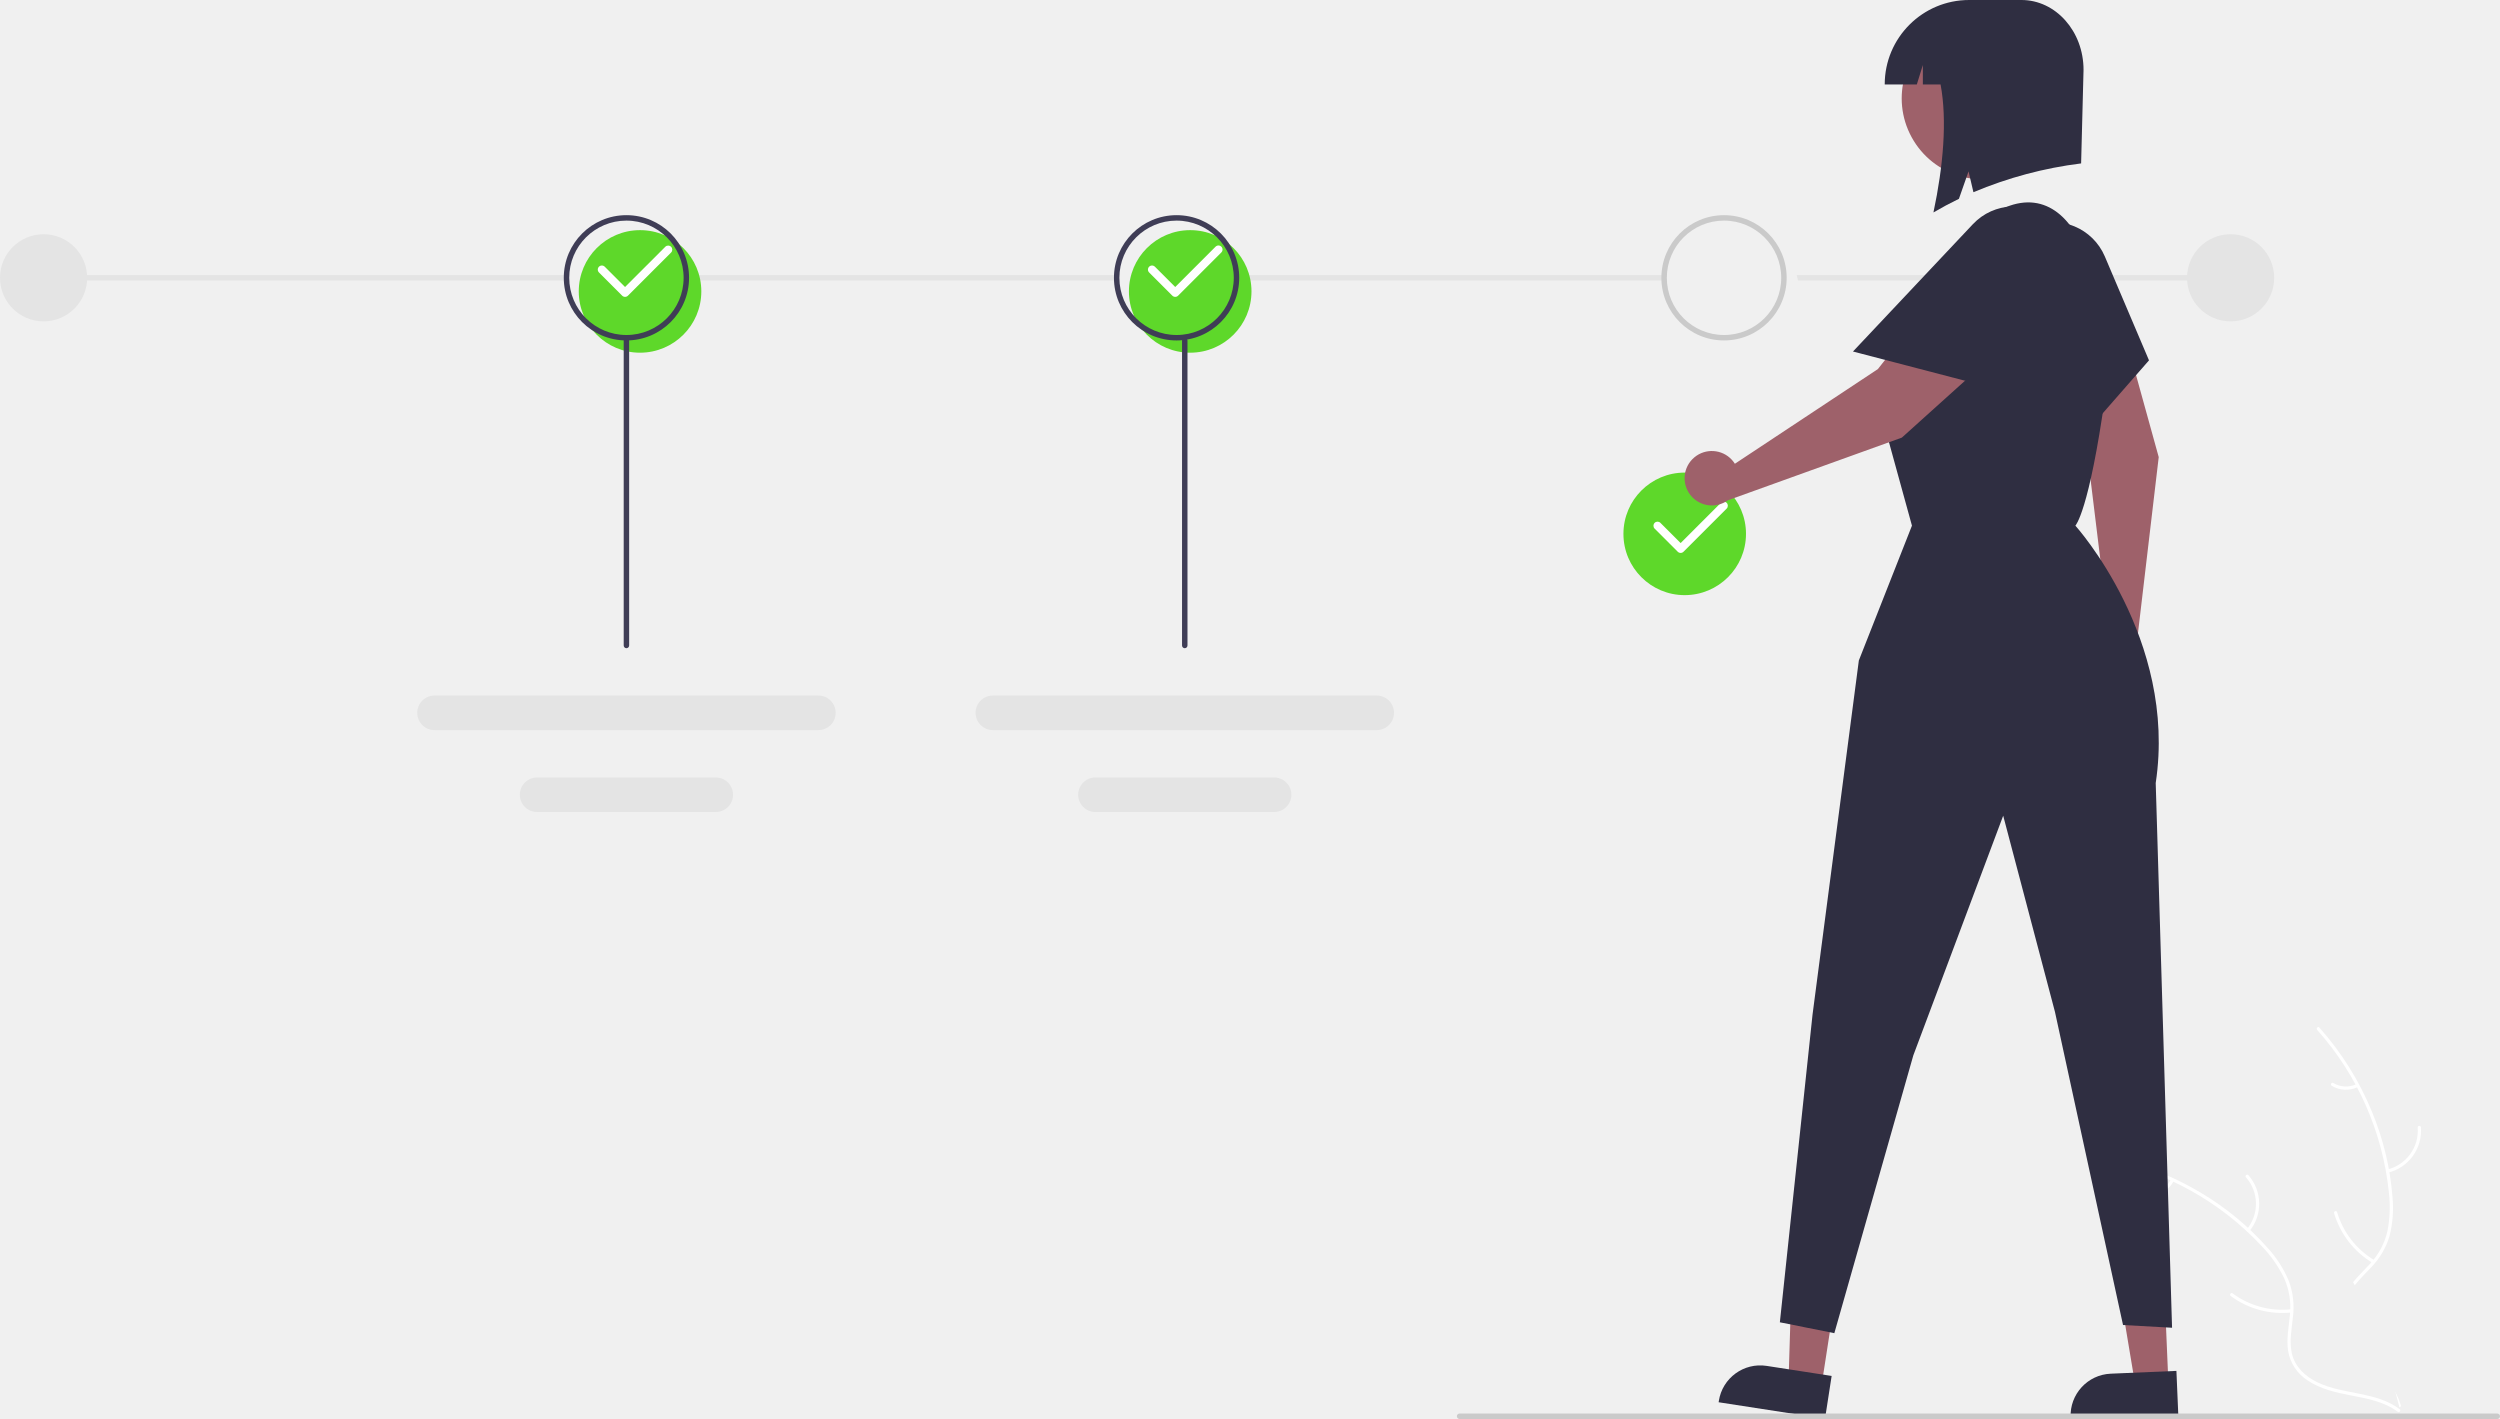
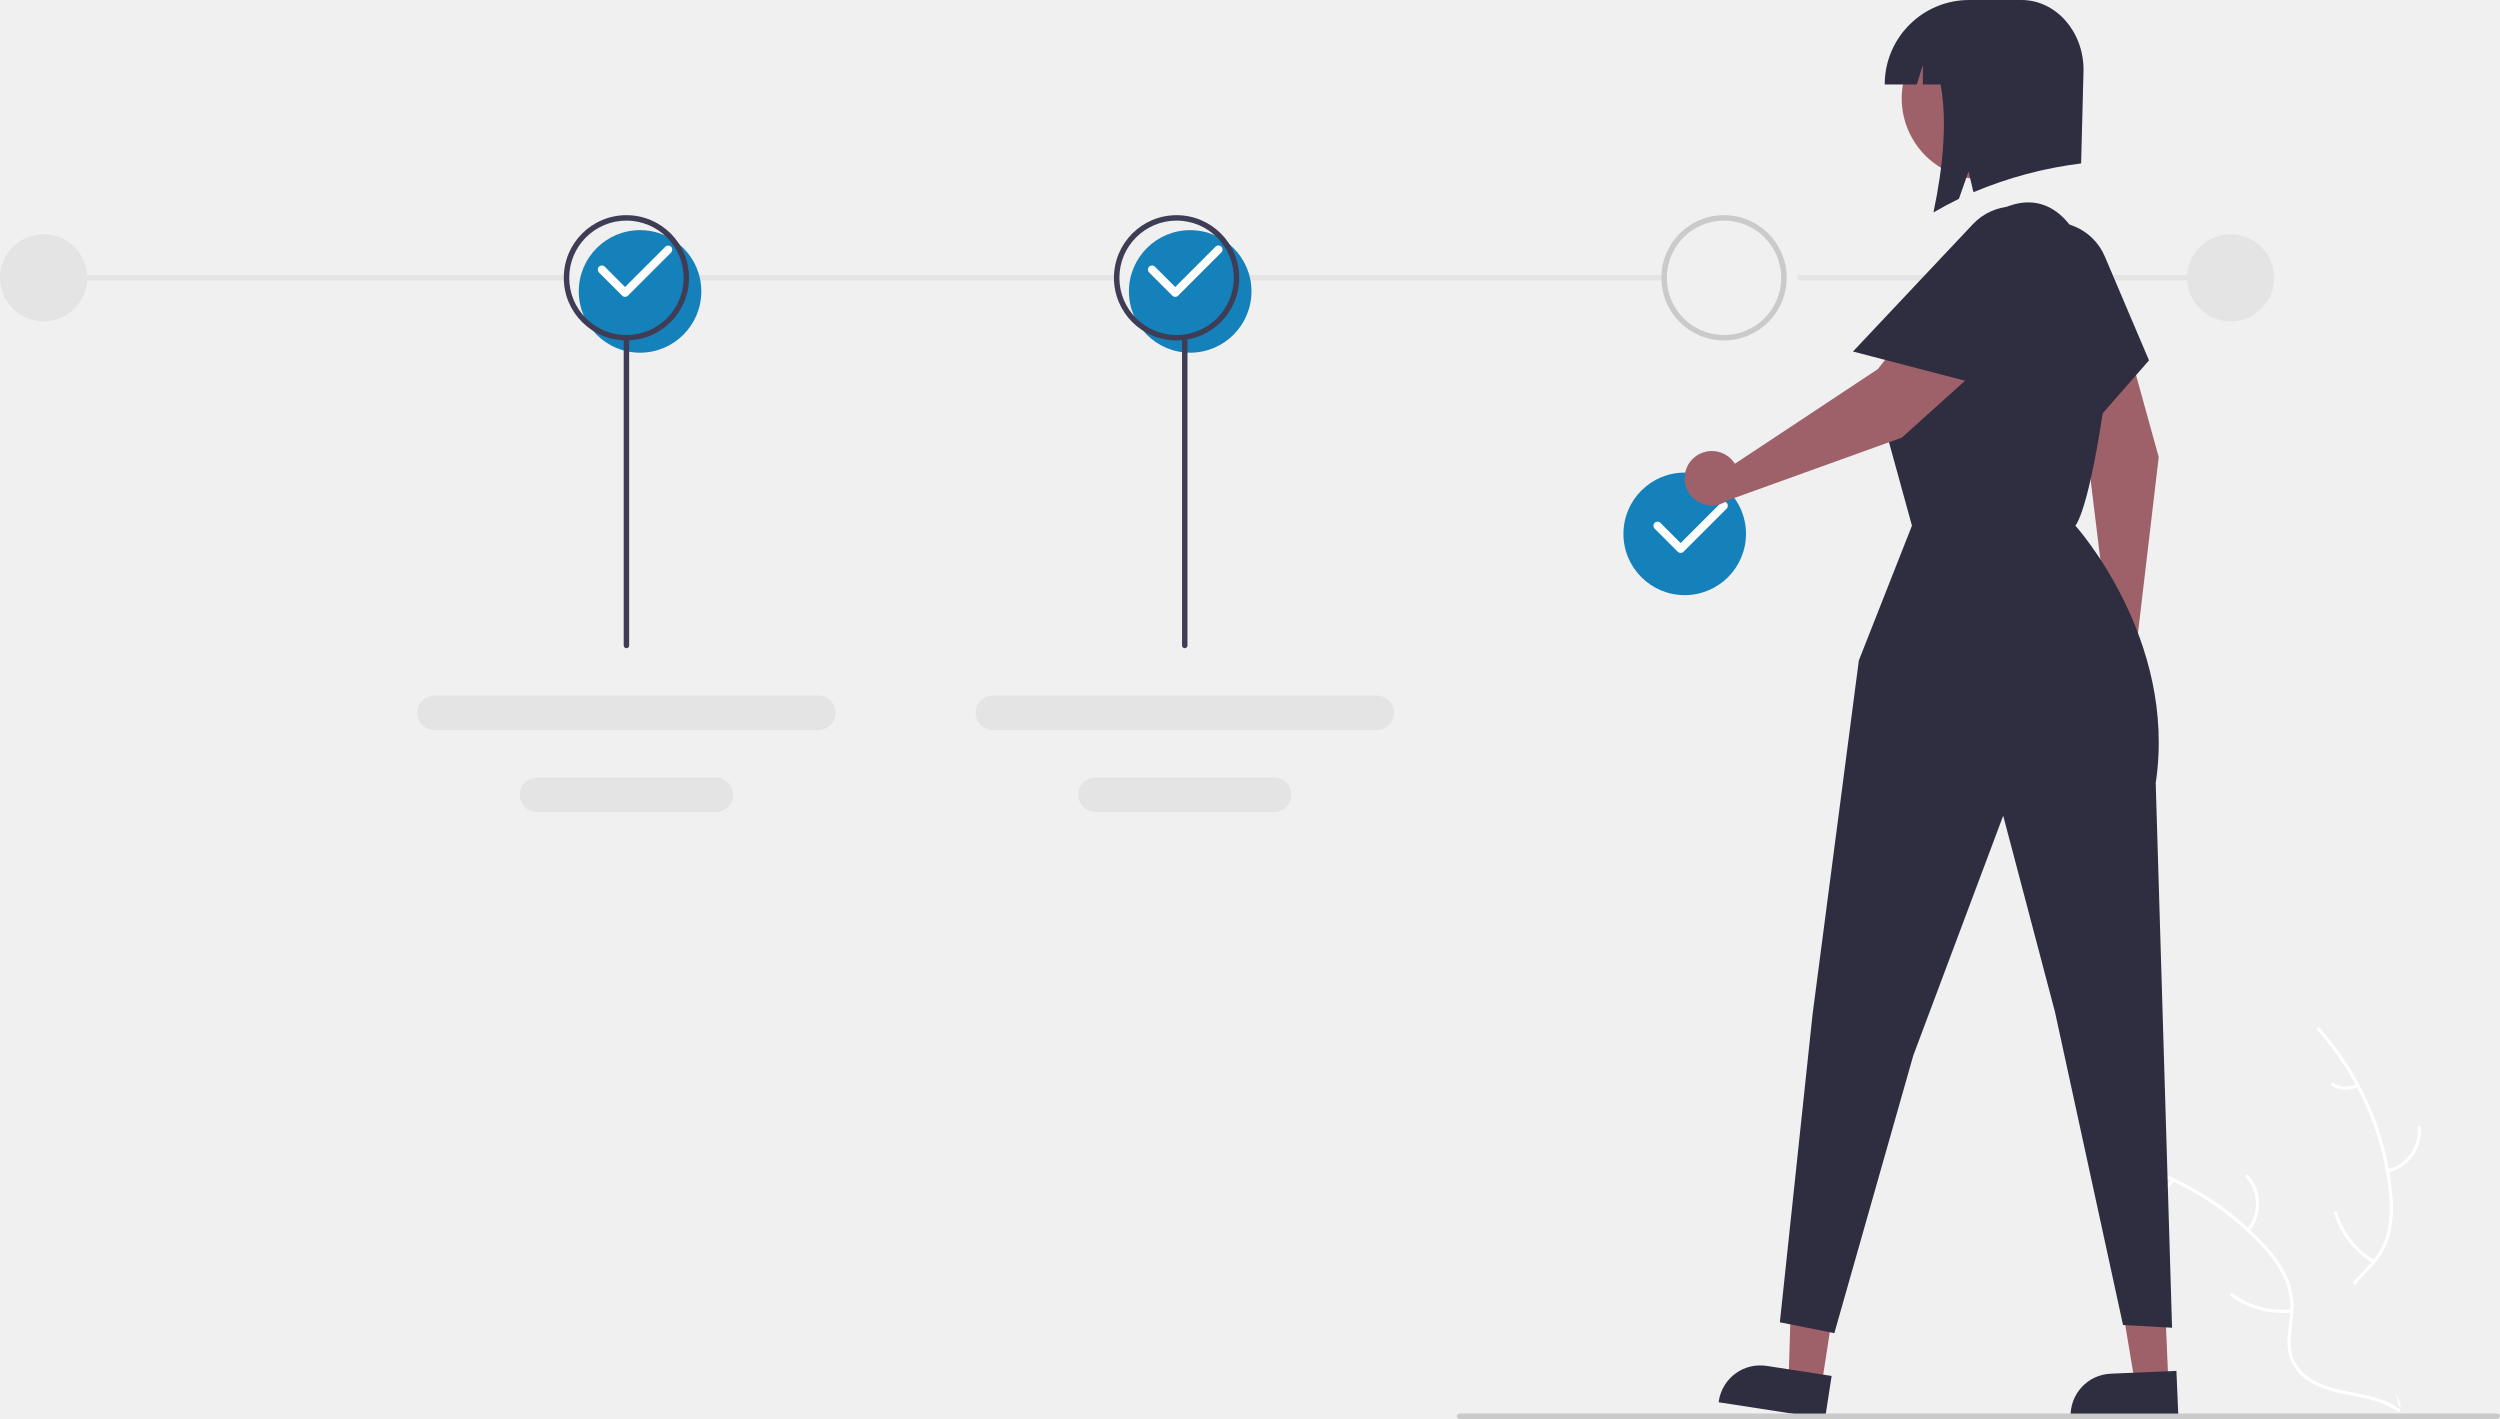
<svg xmlns="http://www.w3.org/2000/svg" data-name="Layer 1" width="917.909" height="521" viewBox="0 0 917.909 521">
  <path d="M1037.376,628.795c-3.318-26.678-19.851-52.964-45.294-61.646a123.863,123.863,0,0,1-.006,85.04c-3.91,10.575-9.359,21.93-5.682,32.589,2.288,6.632,7.886,11.706,14.142,14.878,6.257,3.173,13.202,4.685,20.059,6.167l1.35,1.116C1032.83,682.359,1040.693,655.473,1037.376,628.795Z" transform="translate(-141.0453 -189.5)" fill="#f0f0f0" />
  <path d="M991.829,567.654a105.87,105.87,0,0,1,26.319,59.583,45.591,45.591,0,0,1-.519,14.275,26.149,26.149,0,0,1-6.503,12.128c-2.931,3.221-6.303,6.175-8.4,10.052a16.011,16.011,0,0,0-.782,13.071c1.852,5.311,5.501,9.64,9.218,13.749,4.126,4.563,8.484,9.236,10.238,15.285.213.733,1.337.36,1.125-.371-3.051-10.524-13.268-16.502-18.14-25.981-2.273-4.423-3.228-9.558-1.096-14.227,1.864-4.083,5.338-7.133,8.334-10.368a27.903,27.903,0,0,0,6.801-11.622,42.148,42.148,0,0,0,1.066-14.203,102.712,102.712,0,0,0-7.502-31.213A107.747,107.747,0,0,0,992.613,566.765c-.507-.567-1.287.325-.784.889Z" transform="translate(-141.0453 -189.5)" fill="#fff" />
  <path d="M1017.829,620.067a15.884,15.884,0,0,0,12.091-16.639c-.06-.76-1.244-.702-1.184.059A14.708,14.708,0,0,1,1017.458,618.942c-.742.176-.366,1.3.371,1.125Z" transform="translate(-141.0453 -189.5)" fill="#fff" />
  <path d="M1012.827,652.204a30.615,30.615,0,0,1-13.671-17.632c-.215-.732-1.34-.36-1.125.371a31.844,31.844,0,0,0,14.264,18.319c.657.39,1.186-.671.533-1.058Z" transform="translate(-141.0453 -189.5)" fill="#fff" />
  <path d="M1006.248,587.558a8.991,8.991,0,0,1-8.52-.433c-.652-.398-1.18.663-.533,1.058a10.075,10.075,0,0,0,9.425.499.612.612,0,0,0,.377-.748.595.595,0,0,0-.748-.377Z" transform="translate(-141.0453 -189.5)" fill="#fff" />
  <path d="M914.528,614.8c.4.26.8.52,1.2.79A118.408,118.408,0,0,1,930.868,627.41c.37.33.74.67,1.1,1.01A124.827,124.827,0,0,1,959.078,665.53a121.222,121.222,0,0,1,6.64,17.18c2.45,8.13,4.46,17.14,9.31,23.79a20.795,20.795,0,0,0,1.62,2h43.83c.1-.05.2-.09.3-.14l1.75.08c-.07-.31-.15-.63-.22-.94-.04-.18-.09-.36-.13-.54-.03-.12-.06-.24-.08-.35-.01-.04-.02-.08-.03-.11-.02-.11-.05-.21-.07-.31q-.66-2.685-1.36-5.37c0-.01,0-.01-.01-.02-3.59-13.63-8.35-27.08-15-39.38-.2-.37-.4-.75-.62-1.12a115.673,115.673,0,0,0-10.39-15.76,102.26,102.26,0,0,0-6.81-7.79A85.037,85.037,0,0,0,966.528,620.81c-15.72-8.3-33.92-11.48-50.72-6.41C915.378,614.53,914.958,614.66,914.528,614.8Z" transform="translate(-141.0453 -189.5)" fill="#f0f0f0" />
  <path d="M914.627,615.356a105.87,105.87,0,0,1,56.888,31.728,45.591,45.591,0,0,1,8.181,11.71,26.148,26.148,0,0,1,2.109,13.599c-.401,4.336-1.314,8.725-.655,13.084a16.011,16.011,0,0,0,7.245,10.907c4.676,3.126,10.197,4.385,15.638,5.429,6.042,1.159,12.335,2.267,17.377,6.04.611.457,1.285-.517.675-.974-8.773-6.566-20.529-5.188-30.126-9.823-4.478-2.163-8.332-5.688-9.441-10.699-.97-4.382-.033-8.909.412-13.296a27.903,27.903,0,0,0-1.567-13.374,42.148,42.148,0,0,0-7.7-11.981A102.713,102.713,0,0,0,948.88,627.3a107.747,107.747,0,0,0-34.163-13.126c-.746-.148-.832,1.035-.091,1.182Z" transform="translate(-141.0453 -189.5)" fill="#fff" />
  <path d="M966.942,641.551a15.884,15.884,0,0,0-.364-20.565c-.506-.57-1.416.189-.91.76a14.708,14.708,0,0,1,.299,19.13c-.486.587.491,1.259.974.675Z" transform="translate(-141.0453 -189.5)" fill="#fff" />
  <path d="M982.297,670.222a30.615,30.615,0,0,1-21.531-5.847c-.613-.455-1.286.519-.675.974a31.844,31.844,0,0,0,22.418,6.039c.759-.084.543-1.25-.212-1.166Z" transform="translate(-141.0453 -189.5)" fill="#fff" />
  <path d="M938.122,622.567a8.991,8.991,0,0,1-7.064,4.785c-.76.075-.543,1.24.212,1.166a10.075,10.075,0,0,0,7.826-5.276.612.612,0,0,0-.15-.824.595.595,0,0,0-.824.15Z" transform="translate(-141.0453 -189.5)" fill="#fff" />
  <circle cx="16" cy="102" r="16" fill="#e4e4e4" />
  <circle cx="819" cy="102" r="16" fill="#e4e4e4" />
  <rect x="654.882" y="101" width="169.118" height="2" fill="#e4e4e4" />
  <rect x="454.094" y="101" width="156.283" height="2" fill="#e4e4e4" />
  <rect x="251.984" y="101" width="157.606" height="2" fill="#e4e4e4" />
  <rect x="16" y="101" width="191.669" height="2" fill="#e4e4e4" />
-   <path d="M376.045,319a22.5,22.5,0,1,1,22.5-22.5A22.525,22.525,0,0,1,376.045,319Z" transform="translate(-141.0453 -189.5)" fill="#5ed82a" />
+   <path d="M376.045,319a22.5,22.5,0,1,1,22.5-22.5A22.525,22.525,0,0,1,376.045,319Z" transform="translate(-141.0453 -189.5)" fill="#1481BA" />
  <path d="M371.045,314.5a23,23,0,1,1,23-23A23.026,23.026,0,0,1,371.045,314.5Zm0-44a21,21,0,1,0,21,21A21.024,21.024,0,0,0,371.045,270.5Z" transform="translate(-141.0453 -189.5)" fill="#3f3d56" />
  <path d="M370.545,298.5a1.5,1.5,0,0,1-1.061-.439l-8.5-8.5a1.5,1.5,0,1,1,2.121-2.121l7.439,7.439L385.339,280.085a1.5,1.5,0,0,1,2.121,2.121l-15.854,15.854A1.5,1.5,0,0,1,370.545,298.5Z" transform="translate(-141.0453 -189.5)" fill="#fff" />
-   <path d="M578.045,319a22.5,22.5,0,1,1,22.5-22.5A22.525,22.525,0,0,1,578.045,319Z" transform="translate(-141.0453 -189.5)" fill="#5ed82a" />
+   <path d="M578.045,319a22.5,22.5,0,1,1,22.5-22.5A22.525,22.525,0,0,1,578.045,319Z" transform="translate(-141.0453 -189.5)" fill="#1481BA" />
  <path d="M573.045,314.5a23,23,0,1,1,23-23A23.026,23.026,0,0,1,573.045,314.5Zm0-44a21,21,0,1,0,21,21A21.024,21.024,0,0,0,573.045,270.5Z" transform="translate(-141.0453 -189.5)" fill="#3f3d56" />
  <path d="M572.545,298.5a1.5,1.5,0,0,1-1.061-.439l-8.5-8.5a1.5,1.5,0,1,1,2.121-2.121l7.439,7.439L587.339,280.085a1.5,1.5,0,1,1,2.121,2.121l-15.854,15.854A1.5,1.5,0,0,1,572.545,298.5Z" transform="translate(-141.0453 -189.5)" fill="#fff" />
  <path d="M779.045,319a22.5,22.5,0,1,1,22.5-22.5A22.525,22.525,0,0,1,779.045,319Z" transform="translate(-141.0453 -189.5)" fill="#f0f0f0" />
  <path d="M774.045,314.5a23,23,0,1,1,23-23A23.026,23.026,0,0,1,774.045,314.5Zm0-44a21,21,0,1,0,21,21A21.024,21.024,0,0,0,774.045,270.5Z" transform="translate(-141.0453 -189.5)" fill="#cacaca" />
-   <path d="M759.612,408.016a22.5,22.5,0,1,1,22.5-22.5A22.525,22.525,0,0,1,759.612,408.016Z" transform="translate(-141.0453 -189.5)" fill="#5ed82a" />
+   <path d="M759.612,408.016a22.5,22.5,0,1,1,22.5-22.5A22.525,22.525,0,0,1,759.612,408.016Z" transform="translate(-141.0453 -189.5)" fill="#1481BA" />
  <path d="M758.112,392.516a1.5,1.5,0,0,1-1.061-.439l-8.5-8.5a1.5,1.5,0,0,1,2.121-2.121l7.439,7.439,14.794-14.794a1.5,1.5,0,0,1,2.121,2.121l-15.854,15.854A1.5,1.5,0,0,1,758.112,392.516Z" transform="translate(-141.0453 -189.5)" fill="#fff" />
  <polygon points="668.809 508.674 656.694 506.801 658.155 459.177 676.036 461.942 668.809 508.674" fill="#9e616a" />
  <path d="M811.129,710.396l-39.066-6.041.076-.494a15.387,15.387,0,0,1,17.557-12.855l.001 0,23.86,3.69Z" transform="translate(-141.0453 -189.5)" fill="#2f2e41" />
  <polygon points="796.146 507.474 783.898 507.996 776.056 460.999 794.134 460.229 796.146 507.474" fill="#9e616a" />
  <path d="M940.822,708.714l-39.495,1.682-.021-.5a15.387,15.387,0,0,1,14.717-16.028l.001,0,24.122-1.028Z" transform="translate(-141.0453 -189.5)" fill="#2f2e41" />
  <path d="M913.076,416.794a10.024,10.024,0,0,1,1.768-.329l-7.636-62.501L881.298,299.096a15.08,15.08,0,0,1,26.241-14.718l0,0a118.971,118.971,0,0,1,15.225,33.596L933.649,357.331l-7.96,67.493a9.997,9.997,0,1,1-12.614-8.03Z" transform="translate(-141.0453 -189.5)" fill="#9e616a" />
  <path d="M875.194,298.98A20.802,20.802,0,0,1,913.862,283.666l16.216,38.142-32.734,37.447Z" transform="translate(-141.0453 -189.5)" fill="#2f2e41" />
  <path d="M850.045,305.5l22-37,0,0c15.197-9.936,27.7-3.439,34.365,13.45,5.808,14.716,10.316,33.333,7.635,52.55-6.006,43.046-11,48-11,48s37.5,41.5,29.5,94.5l6,200-18-1-25-115-19-72-33,88-29,102-20-4,12-113,17-130,19.5-49.5-9.5-34.5S822.545,324,850.045,305.5Z" transform="translate(-141.0453 -189.5)" fill="#2f2e41" />
  <path d="M776.939,358.344a10.024,10.024,0,0,1,1.084,1.434L830.526,325.021l37.51-47.694A15.08,15.08,0,0,1,892.928,294.226l0,0a118.971,118.971,0,0,1-23.253,28.631l-30.346,27.323-63.937,23.035a9.997,9.997,0,1,1,1.548-14.872Z" transform="translate(-141.0453 -189.5)" fill="#9e616a" />
  <path d="M865.413,271.814a20.802,20.802,0,0,1,30.978,27.751l-26.877,31.55-48.126-12.553Z" transform="translate(-141.0453 -189.5)" fill="#2f2e41" />
  <circle cx="869.016" cy="225.618" r="29.729" transform="translate(-142.7709 254.9806) rotate(-28.66318)" fill="#9e616a" />
  <path d="M864.045,189.5h19.204c12.59,0,22.796,11.482,22.796,25.646L905.157,249.5a149.225,149.225,0,0,0-39.541,10.576l-1.792-7.654-3.536,10.081q-4.717,2.285-9.354,4.998c3.608-16.951,5.093-33.863,2.616-47h-6.504v-7.118l-2.208,7.118h-11.792v-0A31,31,0,0,1,864.045,189.5Z" transform="translate(-141.0453 -189.5)" fill="#2f2e41" />
  <path d="M1057.955,710.5h-381a1,1,0,0,1,0-2h381a1,1,0,0,1,0,2Z" transform="translate(-141.0453 -189.5)" fill="#cacaca" />
  <path d="M371.045,427.5a1,1,0,0,1-1-1v-112a1,1,0,0,1,2,0v112A1,1,0,0,1,371.045,427.5Z" transform="translate(-141.0453 -189.5)" fill="#3f3d56" />
  <path d="M300.509,444.88a6.346,6.346,0,0,0,0,12.691h141.1a6.346,6.346,0,0,0,0-12.691Z" transform="translate(-141.0453 -189.5)" fill="#e4e4e4" />
  <path d="M338.343,474.954a6.346,6.346,0,1,0-.027,12.691h65.458a6.346,6.346,0,1,0,0-12.691Z" transform="translate(-141.0453 -189.5)" fill="#e4e4e4" />
  <path d="M505.509,444.88a6.346,6.346,0,0,0,0,12.691h141.1a6.346,6.346,0,0,0,0-12.691Z" transform="translate(-141.0453 -189.5)" fill="#e4e4e4" />
  <path d="M543.343,474.954a6.346,6.346,0,1,0-.027,12.691h65.458a6.346,6.346,0,1,0,0-12.691Z" transform="translate(-141.0453 -189.5)" fill="#e4e4e4" />
  <path d="M576.045,427.5a1,1,0,0,1-1-1v-112a1,1,0,0,1,2,0v112A1,1,0,0,1,576.045,427.5Z" transform="translate(-141.0453 -189.5)" fill="#3f3d56" />
</svg>
